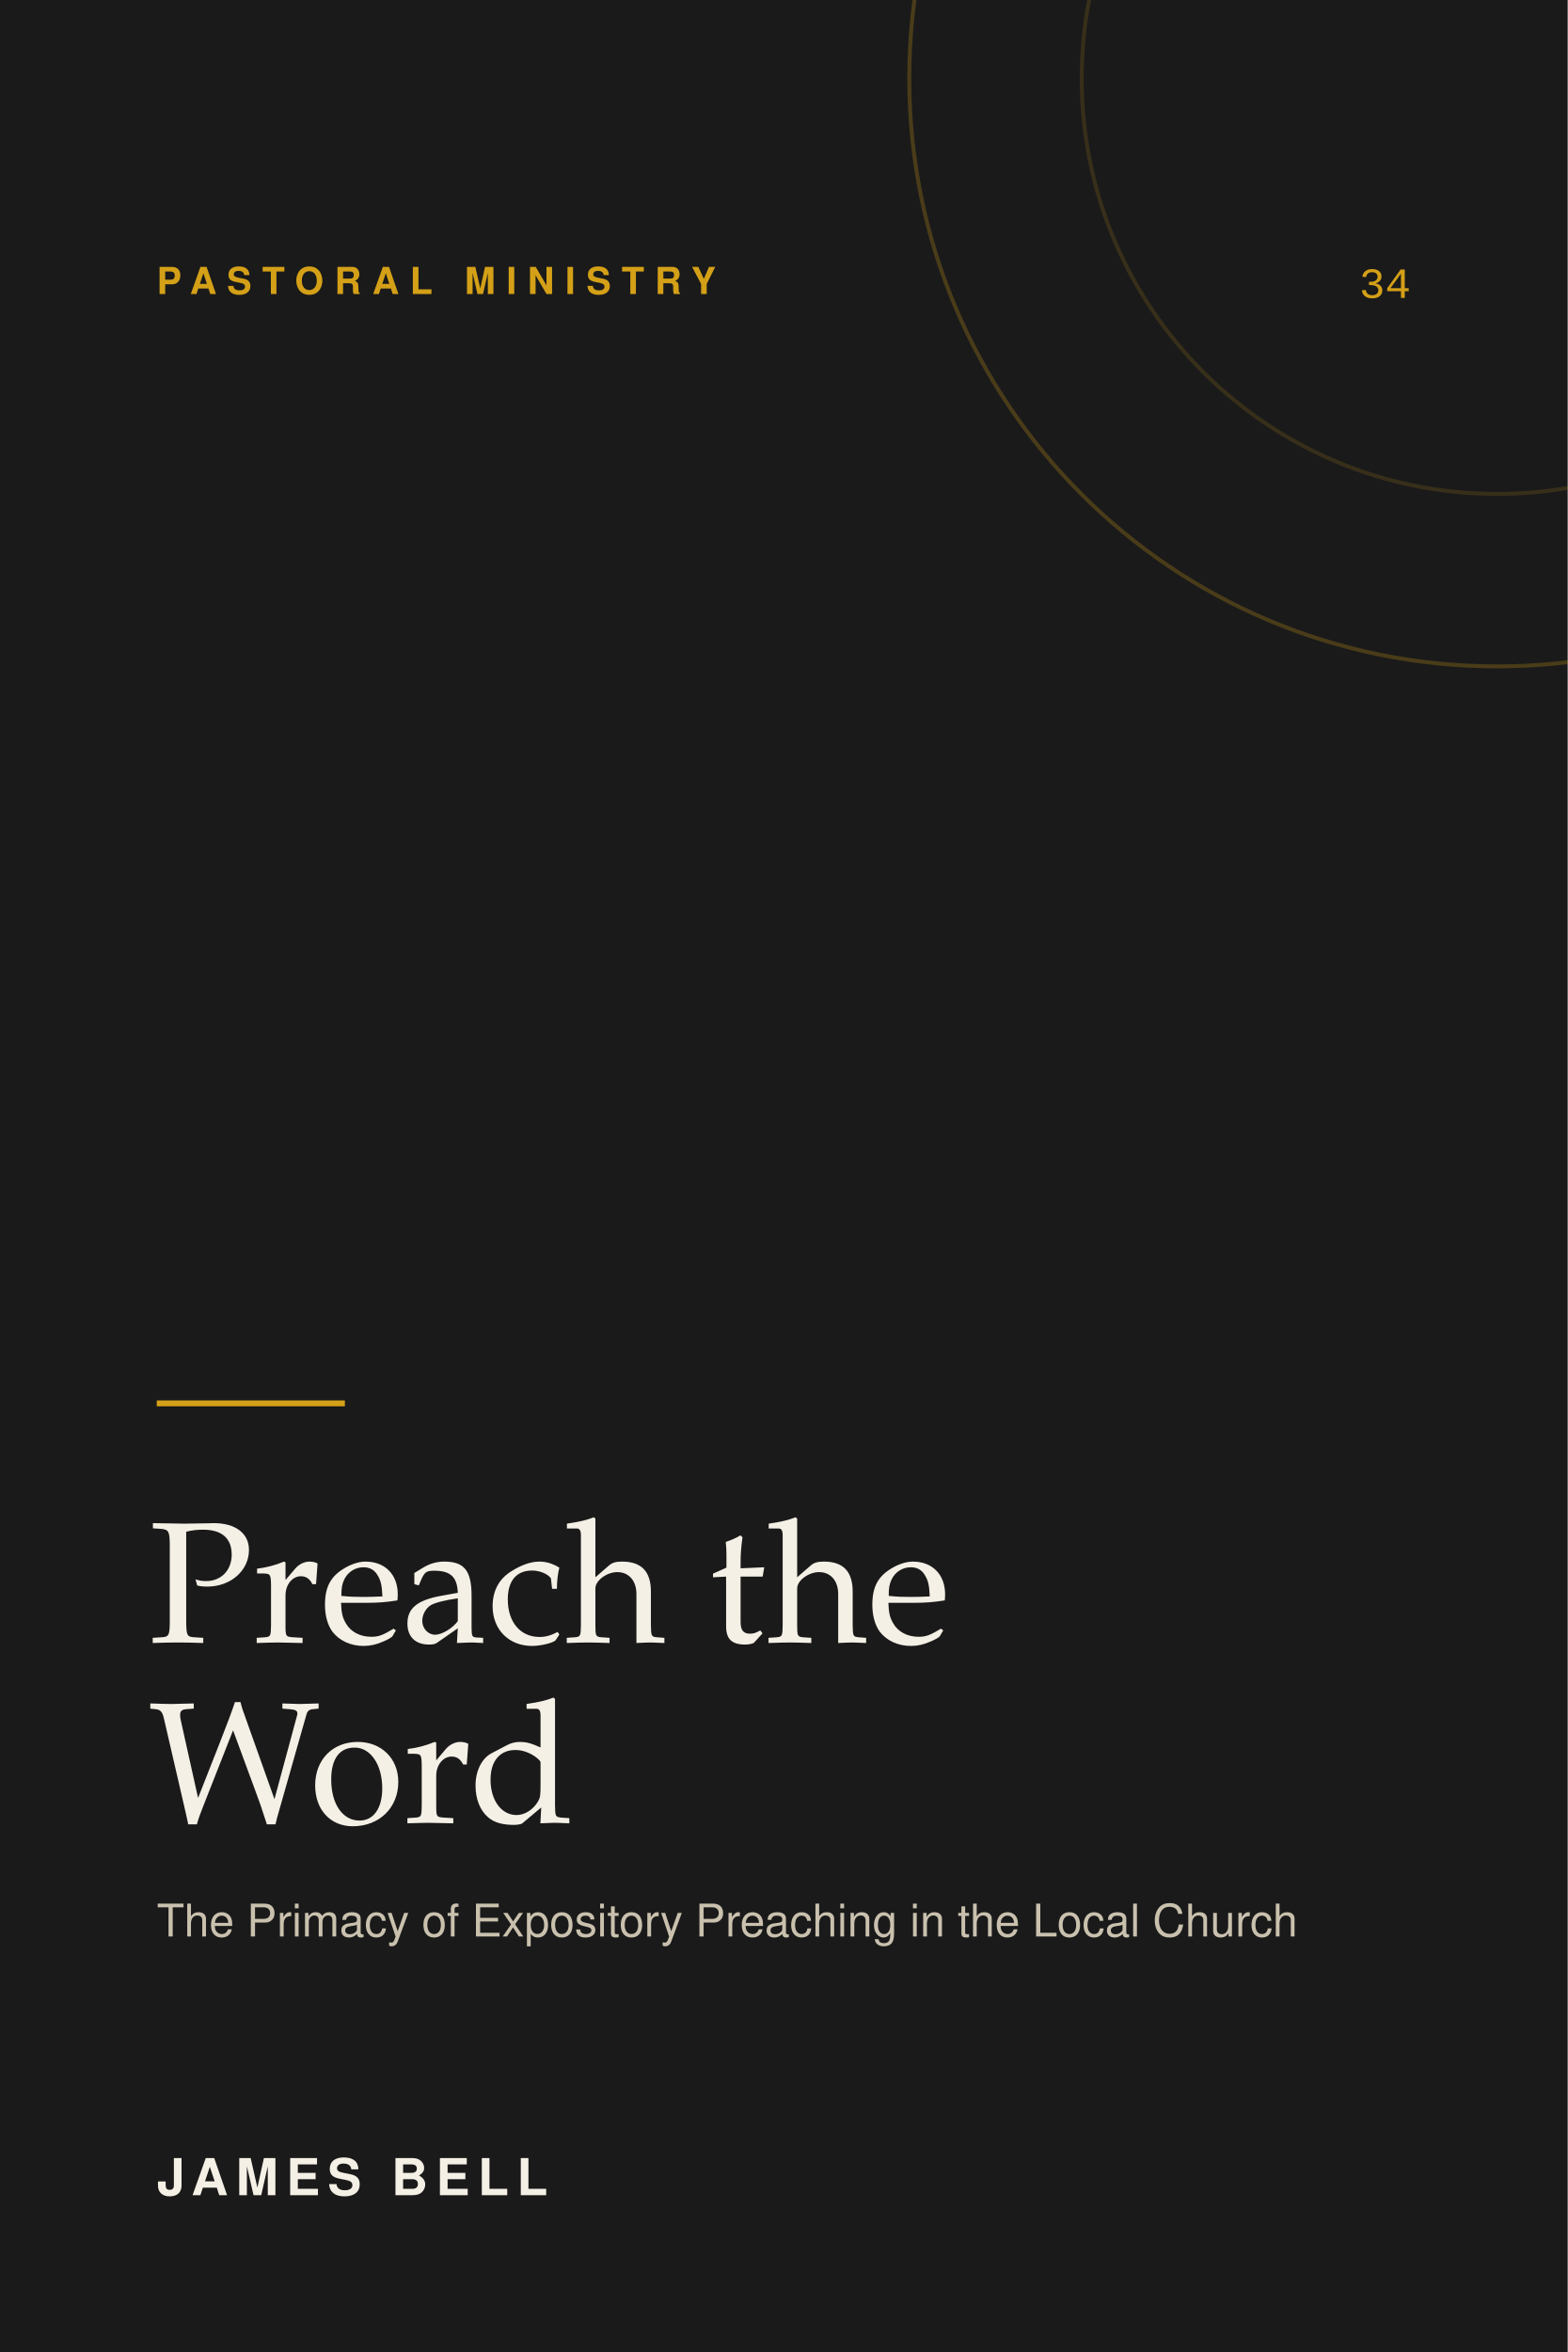
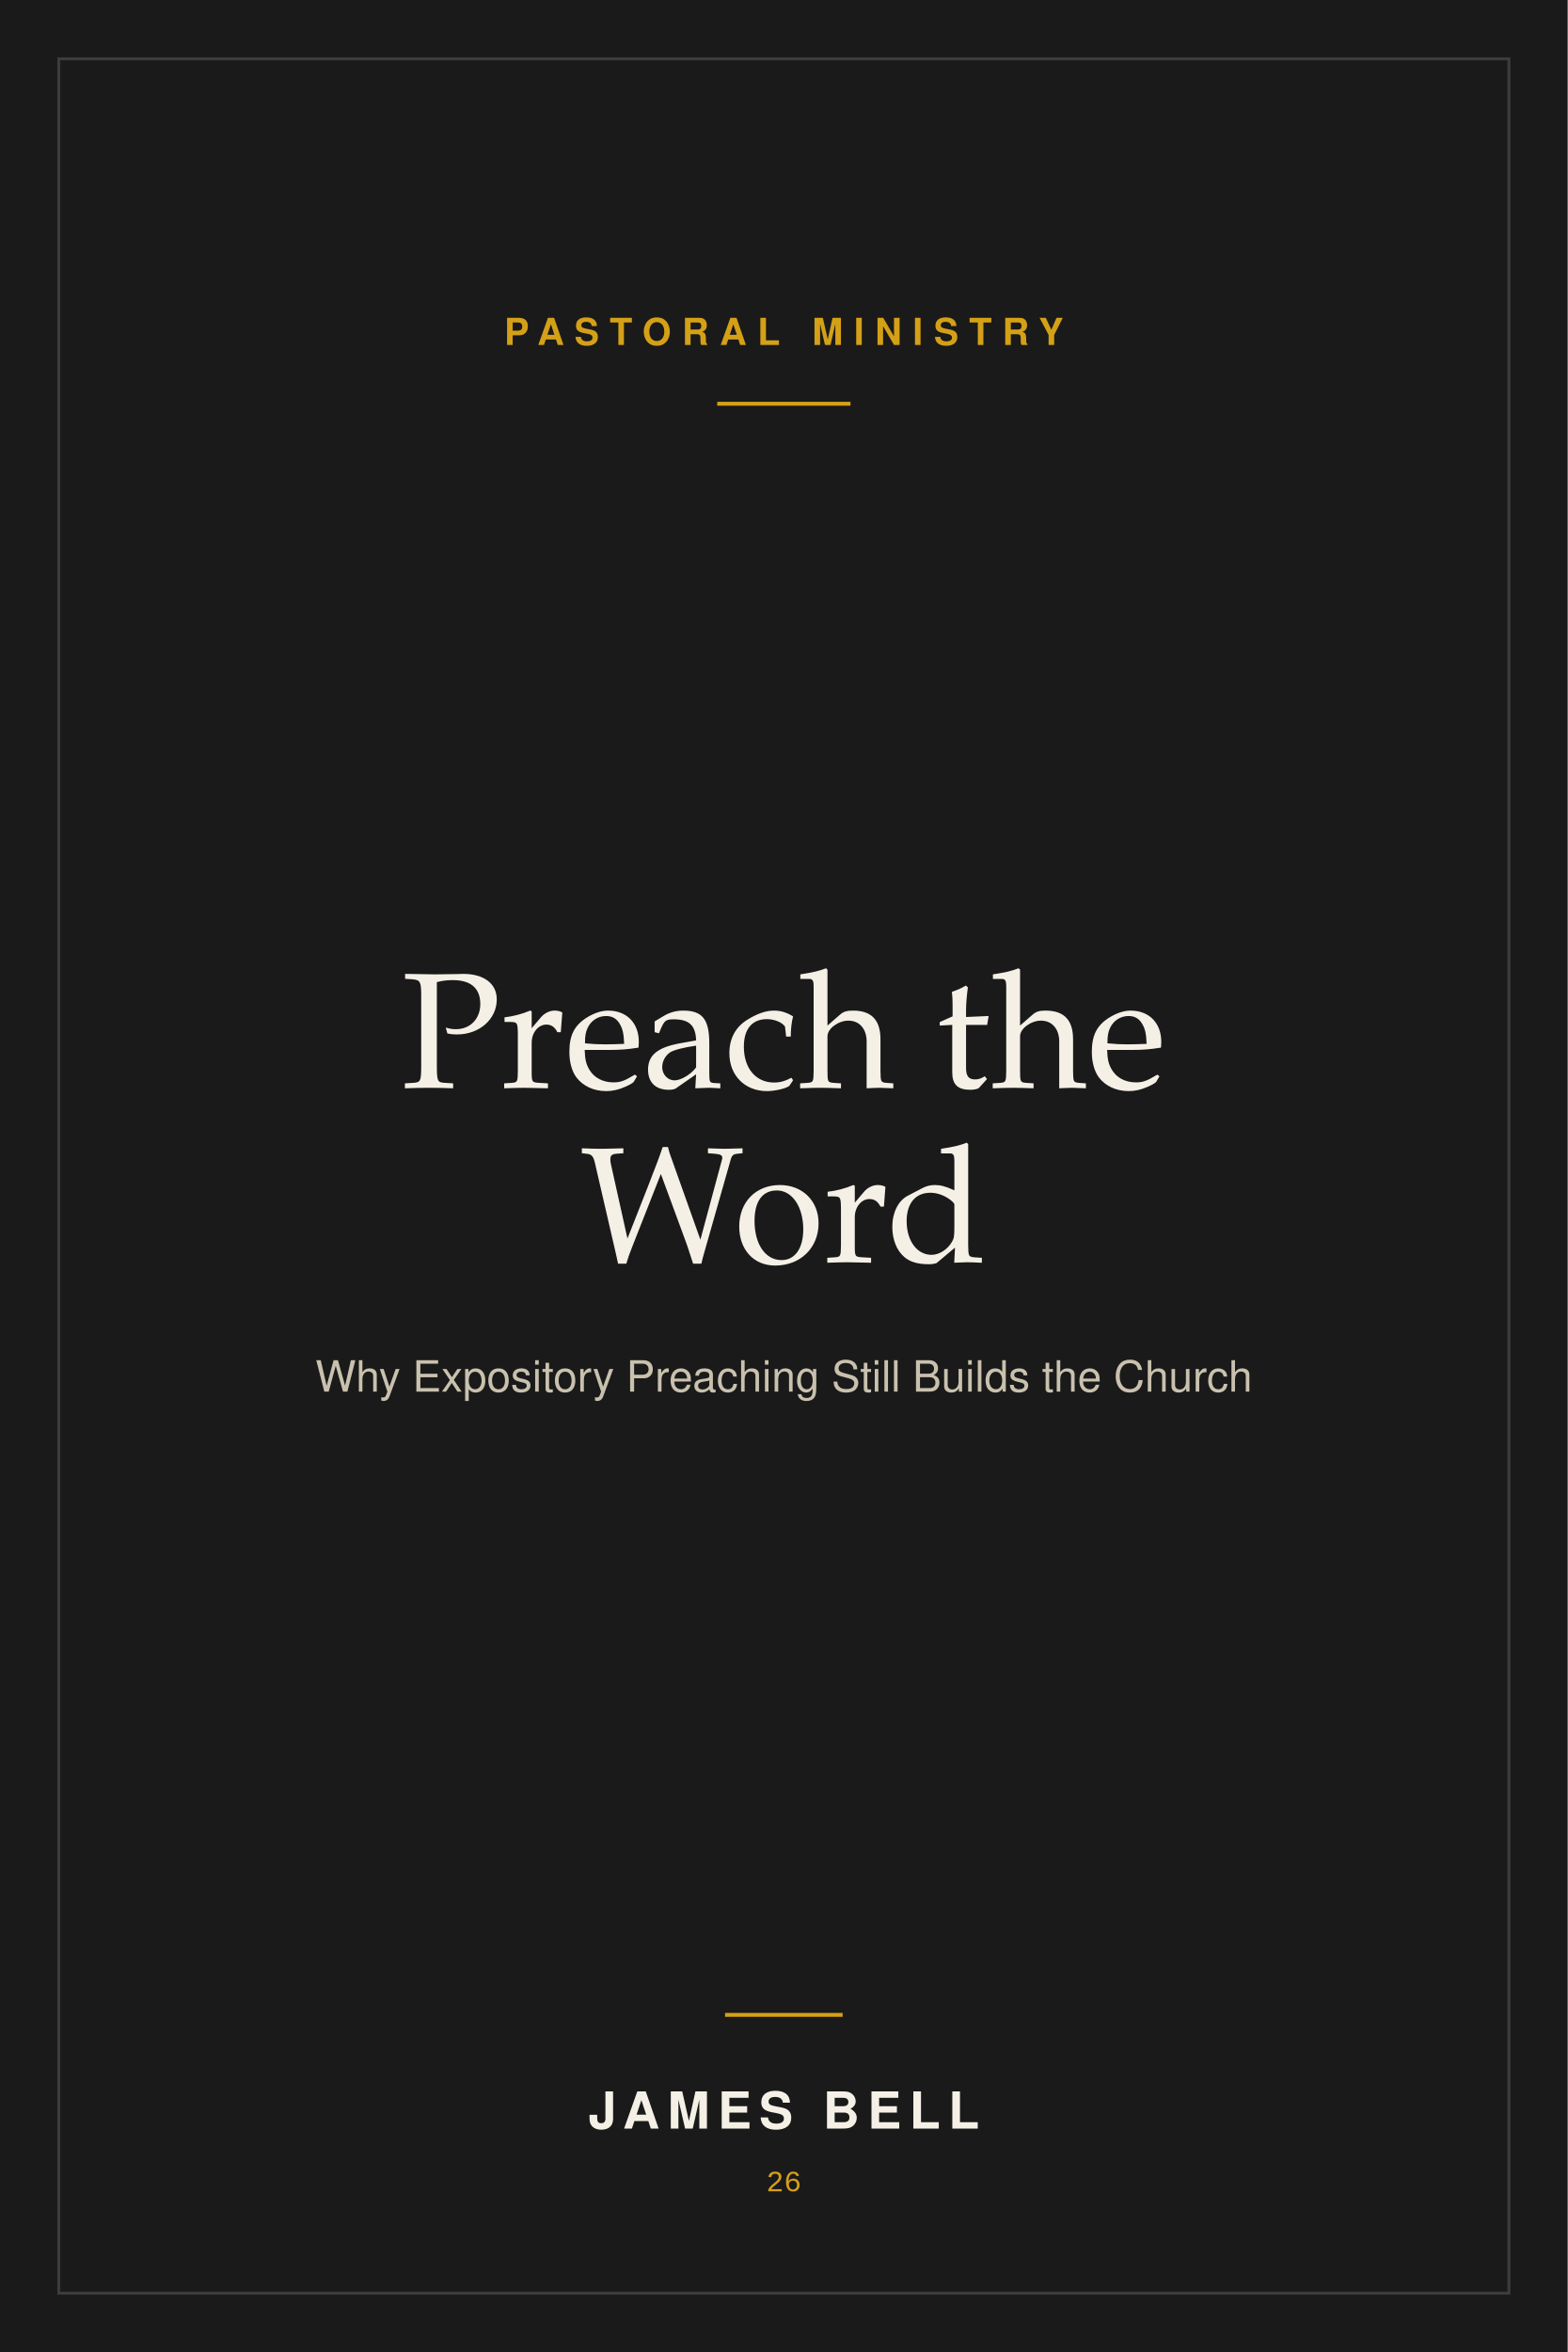
<svg xmlns="http://www.w3.org/2000/svg" width="800" height="1200" viewBox="0 0 800 1200" role="img" aria-label="Preach the Word by James Bell">
  <rect width="800" height="1200" fill="#1A1A1A" />
-   <circle cx="764" cy="40" r="300" fill="none" stroke="#D4A017" stroke-width="2" opacity="0.26" />
-   <circle cx="764" cy="40" r="212" fill="none" stroke="#D4A017" stroke-width="2" opacity="0.16" />
-   <text x="80" y="150" font-family="Helvetica, Arial, sans-serif" font-size="19" letter-spacing="5.5" font-weight="700" fill="#D4A017">PASTORAL MINISTRY</text>
-   <text x="720" y="152" text-anchor="end" font-family="'JetBrains Mono', 'Courier New', monospace" font-size="22" fill="#D4A017">34</text>
-   <line x1="80" y1="716" x2="176" y2="716" stroke="#D4A017" stroke-width="3" />
-   <text x="76" y="838" font-family="Palatino, 'Palatino Linotype', Georgia, serif" font-size="88" fill="#F5F0E6">Preach the</text>
-   <text x="76" y="930" font-family="Palatino, 'Palatino Linotype', Georgia, serif" font-size="88" fill="#F5F0E6">Word</text>
-   <text x="80" y="988" font-family="Helvetica, Arial, sans-serif" font-size="23" fill="#C9C1AE">The Primacy of Expository Preaching in the Local Church</text>
-   <text x="80" y="1120" font-family="Helvetica, Arial, sans-serif" font-size="26" letter-spacing="4" font-weight="700" fill="#F5F0E6">JAMES BELL</text>
+   <rect x="30" y="30" width="740" height="1140" fill="none" stroke="#F5F0E6" stroke-width="1.5" opacity="0.16" />
+   <text x="400" y="176" text-anchor="middle" font-family="Helvetica, Arial, sans-serif" font-size="19" letter-spacing="5.5" font-weight="700" fill="#D4A017">PASTORAL MINISTRY</text>
+   <line x1="366" y1="206" x2="434" y2="206" stroke="#D4A017" stroke-width="2" />
+   <text x="400" y="555" text-anchor="middle" font-family="Palatino, 'Palatino Linotype', Georgia, serif" font-size="84" fill="#F5F0E6">Preach the</text>
+   <text x="400" y="644" text-anchor="middle" font-family="Palatino, 'Palatino Linotype', Georgia, serif" font-size="84" fill="#F5F0E6">Word</text>
+   <text x="400" y="710" text-anchor="middle" font-family="Helvetica, Arial, sans-serif" font-size="22" fill="#C9C1AE">Why Expository Preaching Still Builds the Church</text>
+   <line x1="370" y1="1028" x2="430" y2="1028" stroke="#D4A017" stroke-width="2" />
+   <text x="400" y="1086" text-anchor="middle" font-family="Helvetica, Arial, sans-serif" font-size="26" letter-spacing="4" font-weight="700" fill="#F5F0E6">JAMES BELL</text>
+   <text x="400" y="1118" text-anchor="middle" font-family="'JetBrains Mono', 'Courier New', monospace" font-size="15" fill="#D4A017">26</text>
</svg>
